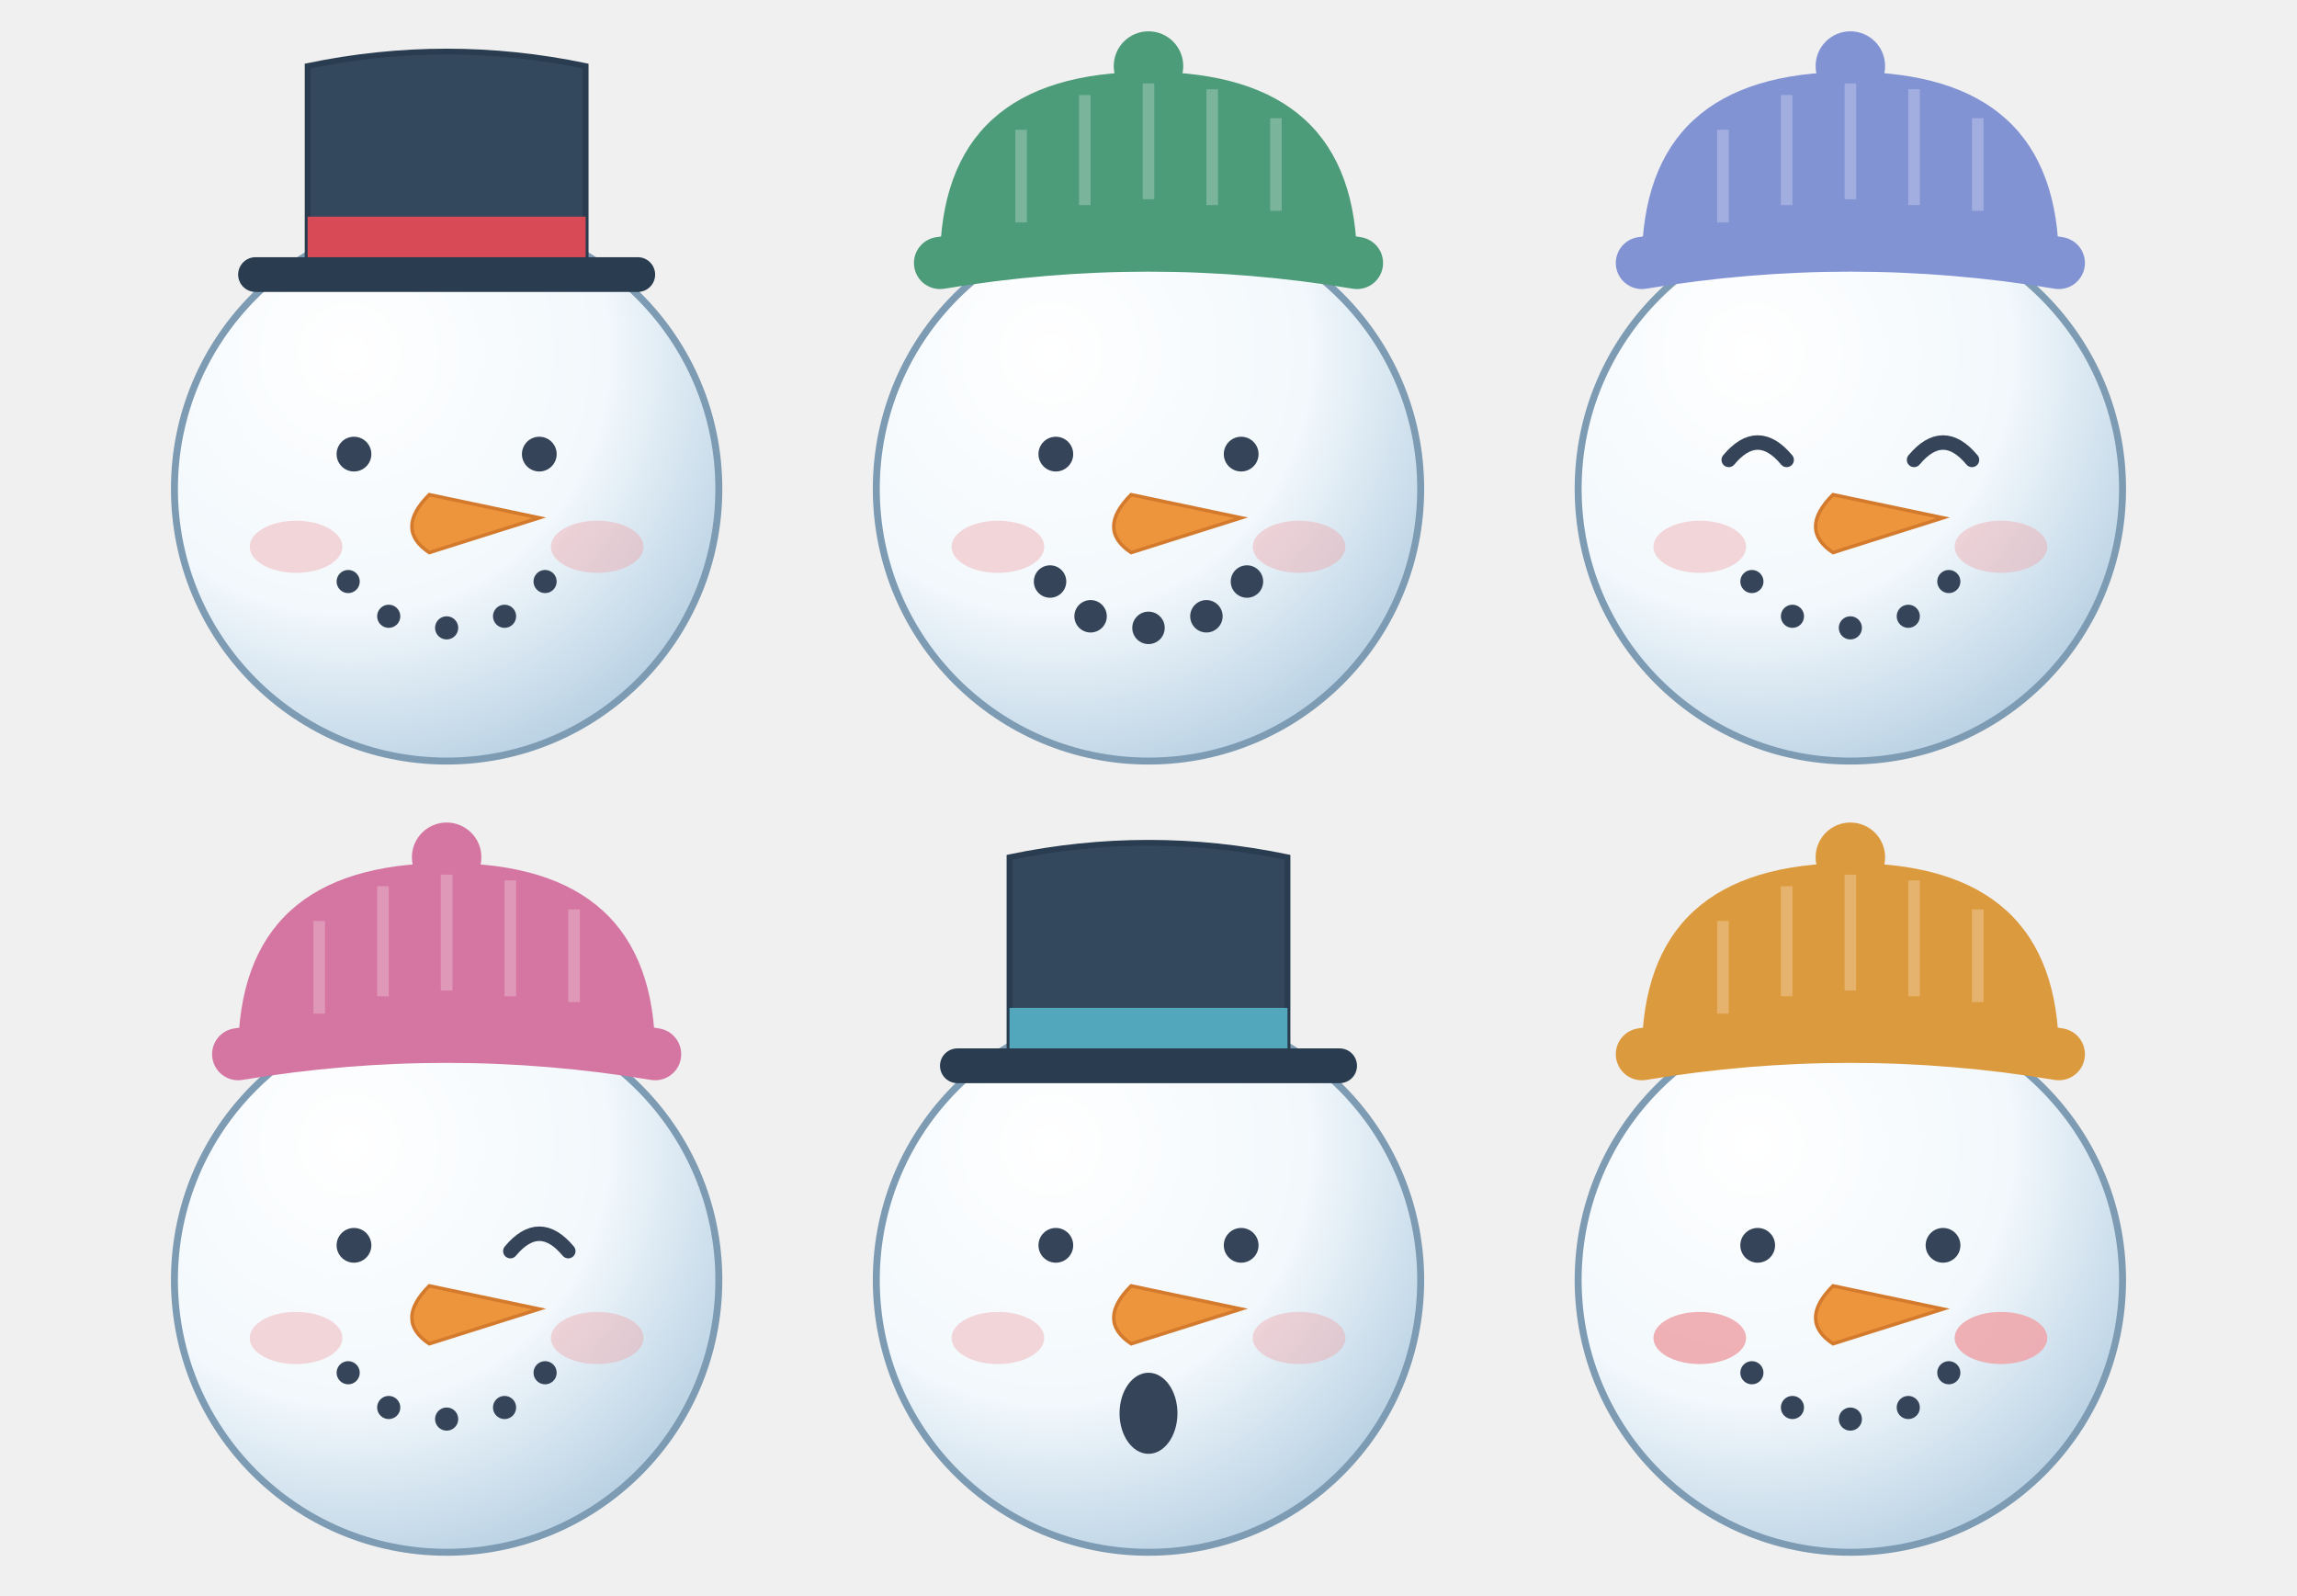
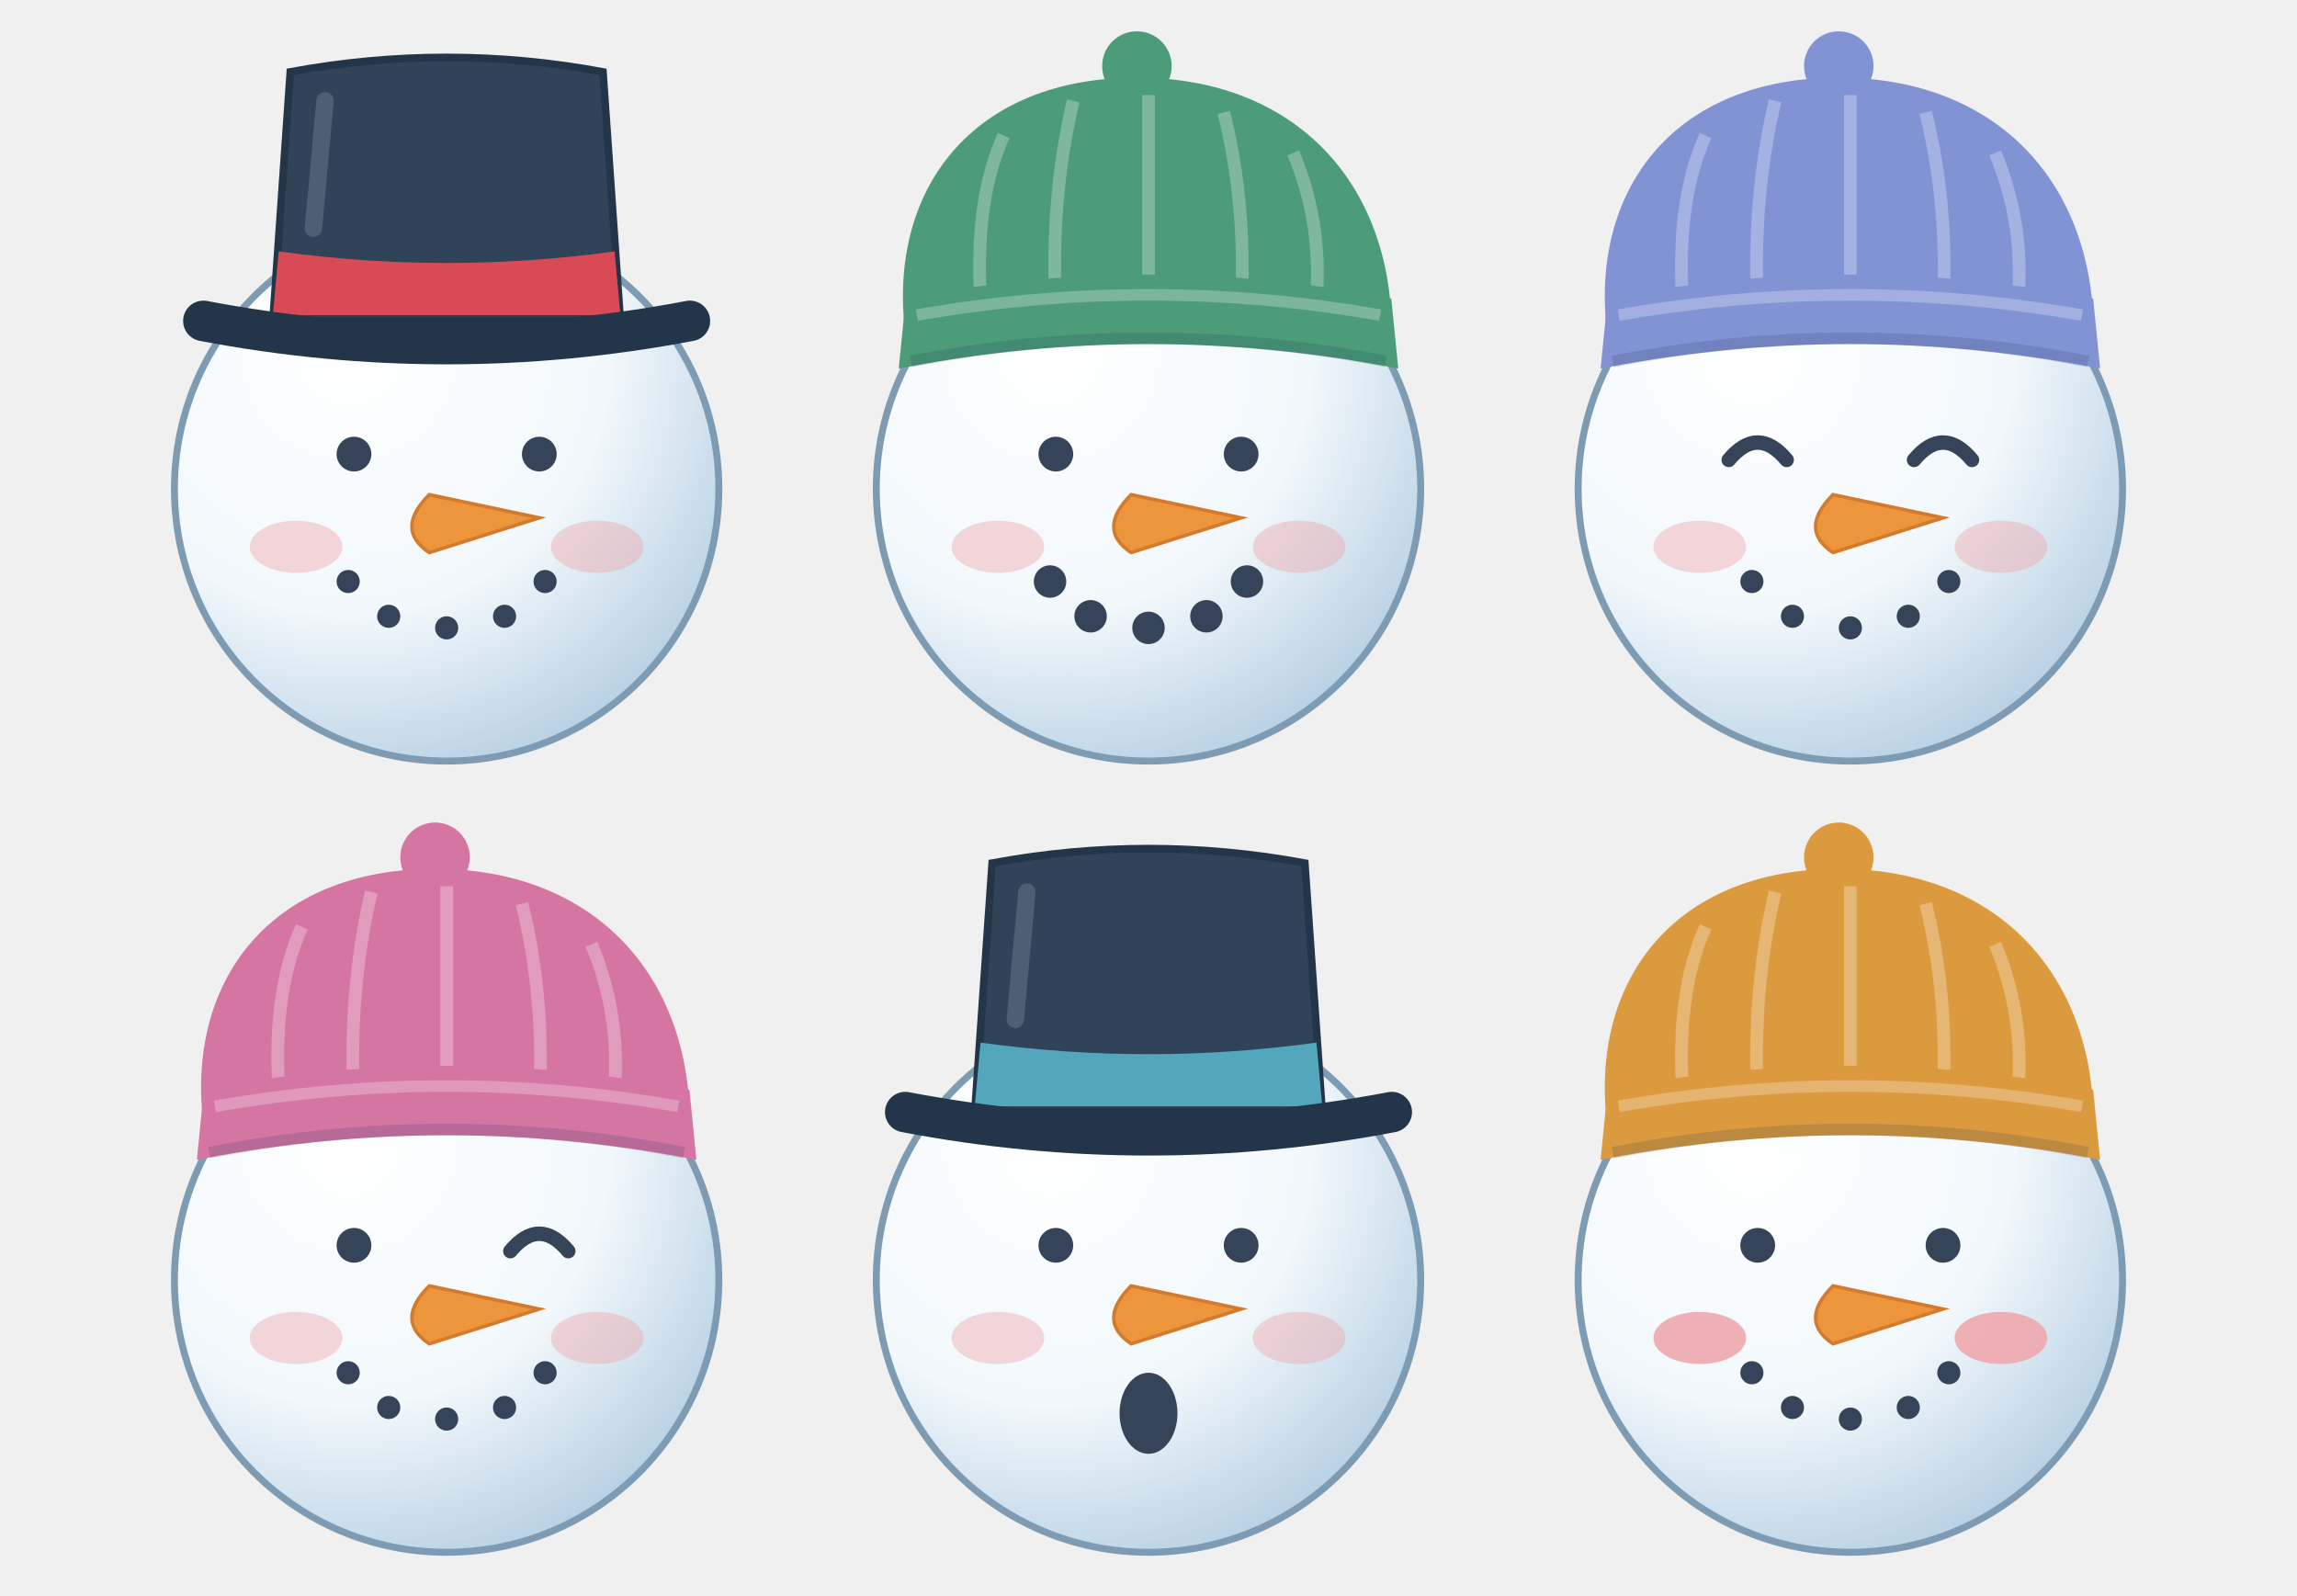
<svg xmlns="http://www.w3.org/2000/svg" viewBox="0 0 360 250">
  <svg x="20" y="4" width="100" height="118" class="christmas-art-svg" viewBox="0 -30 100 130" aria-hidden="true">
    <defs>
      <clipPath id="christmas-art-1-sweep">
        <path class="christmas-sweep" d="M-40-40H140V140H-40Z" />
      </clipPath>
    </defs>
    <g class="christmas-base" opacity=".27">
      <defs>
        <radialGradient id="christmas-art-1-base-snow" cx=".32" cy=".25" r=".8">
          <stop stop-color="#fff" />
          <stop offset=".6" stop-color="#f2f8fc" />
          <stop offset="1" stop-color="#bad2e4" />
        </radialGradient>
        <clipPath id="christmas-art-1-base-head">
          <path d="M50 3a47 47 0 1 1-.001 0Z" />
        </clipPath>
      </defs>
      <path d="M50 3a47 47 0 1 1-.001 0Z" fill="url(#christmas-art-1-base-snow)" />
      <g clip-path="url(#christmas-art-1-base-head)">
        <ellipse cx="24" cy="60" rx="8" ry="4.5" fill="#eea8ad" opacity=".45" />
        <ellipse cx="76" cy="60" rx="8" ry="4.5" fill="#eea8ad" opacity=".45" />
        <circle cx="34" cy="44" r="3" fill="#354458" />
        <circle cx="66" cy="44" r="3" fill="#354458" />
        <path d="M47 51Q41 57 47 61L66 55Z" fill="#ed953d" stroke="#d47a2d" stroke-width=".6" />
        <circle cx="33" cy="66" r="2" fill="#354458" />
        <circle cx="40" cy="72" r="2" fill="#354458" />
        <circle cx="50" cy="74" r="2" fill="#354458" />
        <circle cx="60" cy="72" r="2" fill="#354458" />
        <circle cx="67" cy="66" r="2" fill="#354458" />
      </g>
    </g>
    <g clip-path="url(#christmas-art-1-sweep)">
      <defs>
        <radialGradient id="christmas-art-1-snow" cx=".32" cy=".25" r=".8">
          <stop stop-color="#fff" />
          <stop offset=".6" stop-color="#f2f8fc" />
          <stop offset="1" stop-color="#bad2e4" />
        </radialGradient>
        <clipPath id="christmas-art-1-head">
          <path d="M50 3a47 47 0 1 1-.001 0Z" />
        </clipPath>
      </defs>
      <path d="M50 3a47 47 0 1 1-.001 0Z" fill="url(#christmas-art-1-snow)" />
      <g clip-path="url(#christmas-art-1-head)">
        <ellipse cx="24" cy="60" rx="8" ry="4.5" fill="#eea8ad" opacity=".45" />
        <ellipse cx="76" cy="60" rx="8" ry="4.5" fill="#eea8ad" opacity=".45" />
        <circle cx="34" cy="44" r="3" fill="#354458" />
        <circle cx="66" cy="44" r="3" fill="#354458" />
        <path d="M47 51Q41 57 47 61L66 55Z" fill="#ed953d" stroke="#d47a2d" stroke-width=".6" />
        <circle cx="33" cy="66" r="2" fill="#354458" />
        <circle cx="40" cy="72" r="2" fill="#354458" />
        <circle cx="50" cy="74" r="2" fill="#354458" />
        <circle cx="60" cy="72" r="2" fill="#354458" />
        <circle cx="67" cy="66" r="2" fill="#354458" />
      </g>
    </g>
    <path class="christmas-outline" d="M50 3a47 47 0 1 1-.001 0Z" fill="none" stroke="#7d9bb3" stroke-width="1.2" />
    <g class="snowman-hat">
-       <path d="M26 12V-23q24-5 48 0v35" fill="#34485d" stroke="#293c50" stroke-width="1" />
-       <path d="M26 3h48v9H26" fill="#d84b56" />
-       <path d="M17 13h66" stroke="#293c50" stroke-width="6" stroke-linecap="round" />
+       <path d="M20 21L23-22Q50-27 77-22L80 21Z" fill="#304358" stroke="#233549" stroke-width="1.3" />
+       <path d="M21 9Q50 13 79 9L80 20H20Z" fill="#d84b56" />
+       <path d="M8 21Q50 29 92 21" fill="none" stroke="#233549" stroke-width="7" stroke-linecap="round" />
+       <path d="M29-17L27 5" stroke="#6f8295" stroke-width="3" stroke-linecap="round" opacity=".45" />
    </g>
  </svg>
  <svg x="130" y="4" width="100" height="118" class="christmas-art-svg" viewBox="0 -30 100 130" aria-hidden="true">
    <defs>
      <clipPath id="christmas-art-2-sweep">
        <path class="christmas-sweep" d="M-40-40H140V140H-40Z" />
      </clipPath>
    </defs>
    <g class="christmas-base" opacity=".27">
      <defs>
        <radialGradient id="christmas-art-2-base-snow" cx=".32" cy=".25" r=".8">
          <stop stop-color="#fff" />
          <stop offset=".6" stop-color="#f2f8fc" />
          <stop offset="1" stop-color="#bad2e4" />
        </radialGradient>
        <clipPath id="christmas-art-2-base-head">
          <path d="M50 3a47 47 0 1 1-.001 0Z" />
        </clipPath>
      </defs>
      <path d="M50 3a47 47 0 1 1-.001 0Z" fill="url(#christmas-art-2-base-snow)" />
      <g clip-path="url(#christmas-art-2-base-head)">
        <ellipse cx="24" cy="60" rx="8" ry="4.5" fill="#eea8ad" opacity=".45" />
        <ellipse cx="76" cy="60" rx="8" ry="4.5" fill="#eea8ad" opacity=".45" />
        <circle cx="34" cy="44" r="3" fill="#354458" />
        <circle cx="66" cy="44" r="3" fill="#354458" />
        <path d="M47 51Q41 57 47 61L66 55Z" fill="#ed953d" stroke="#d47a2d" stroke-width=".6" />
        <circle cx="33" cy="66" r="2.8" fill="#354458" />
        <circle cx="40" cy="72" r="2.8" fill="#354458" />
        <circle cx="50" cy="74" r="2.8" fill="#354458" />
        <circle cx="60" cy="72" r="2.8" fill="#354458" />
        <circle cx="67" cy="66" r="2.8" fill="#354458" />
      </g>
    </g>
    <g clip-path="url(#christmas-art-2-sweep)">
      <defs>
        <radialGradient id="christmas-art-2-snow" cx=".32" cy=".25" r=".8">
          <stop stop-color="#fff" />
          <stop offset=".6" stop-color="#f2f8fc" />
          <stop offset="1" stop-color="#bad2e4" />
        </radialGradient>
        <clipPath id="christmas-art-2-head">
          <path d="M50 3a47 47 0 1 1-.001 0Z" />
        </clipPath>
      </defs>
      <path d="M50 3a47 47 0 1 1-.001 0Z" fill="url(#christmas-art-2-snow)" />
      <g clip-path="url(#christmas-art-2-head)">
        <ellipse cx="24" cy="60" rx="8" ry="4.5" fill="#eea8ad" opacity=".45" />
        <ellipse cx="76" cy="60" rx="8" ry="4.5" fill="#eea8ad" opacity=".45" />
        <circle cx="34" cy="44" r="3" fill="#354458" />
        <circle cx="66" cy="44" r="3" fill="#354458" />
        <path d="M47 51Q41 57 47 61L66 55Z" fill="#ed953d" stroke="#d47a2d" stroke-width=".6" />
        <circle cx="33" cy="66" r="2.8" fill="#354458" />
        <circle cx="40" cy="72" r="2.8" fill="#354458" />
        <circle cx="50" cy="74" r="2.8" fill="#354458" />
        <circle cx="60" cy="72" r="2.8" fill="#354458" />
        <circle cx="67" cy="66" r="2.8" fill="#354458" />
      </g>
    </g>
    <path class="christmas-outline" d="M50 3a47 47 0 1 1-.001 0Z" fill="none" stroke="#7d9bb3" stroke-width="1.2" />
    <g class="snowman-hat">
-       <path d="M14 11Q14-22 50-22Q86-22 86 11Z" fill="#4c9b79" />
-       <circle cx="50" cy="-23" r="6" fill="#4c9b79" />
-       <path d="M14 11q36-6 72 0" fill="none" stroke="#4c9b79" stroke-width="9" stroke-linecap="round" />
-       <path d="M28-12v16m11-22v19m11-21v20m11-19v20m11-15v16" stroke="#fff" stroke-opacity=".25" stroke-width="2" />
+       <path d="M9 23C6-1 20-20 48-20C75-20 91-2 91 23Z" fill="#4c9b79" stroke="#4c9b79" stroke-width="2" />
+       <circle cx="48" cy="-23" r="6" fill="#4c9b79" />
+       <path d="M25-11Q20 0 21 17M37-17Q33 0 34 19M50-18V20M63-15Q67 1 66 19M75-8Q80 4 79 17" fill="none" stroke="#fff" stroke-opacity=".28" stroke-width="2.2" />
+       <path d="M9 18Q50 10 91 18L92 28Q50 20 8 28Z" fill="#4c9b79" stroke="#4c9b79" stroke-width="2" />
+       <path d="M10 20Q50 13 90 20" fill="none" stroke="#fff" stroke-opacity=".26" stroke-width="2" />
+       <path d="M9 28Q50 20 91 28" fill="none" stroke="#142c4b" stroke-opacity=".16" stroke-width="2" />
    </g>
  </svg>
  <svg x="240" y="4" width="100" height="118" class="christmas-art-svg" viewBox="0 -30 100 130" aria-hidden="true">
    <defs>
      <clipPath id="christmas-art-3-sweep">
        <path class="christmas-sweep" d="M-40-40H140V140H-40Z" />
      </clipPath>
    </defs>
    <g class="christmas-base" opacity=".27">
      <defs>
        <radialGradient id="christmas-art-3-base-snow" cx=".32" cy=".25" r=".8">
          <stop stop-color="#fff" />
          <stop offset=".6" stop-color="#f2f8fc" />
          <stop offset="1" stop-color="#bad2e4" />
        </radialGradient>
        <clipPath id="christmas-art-3-base-head">
          <path d="M50 3a47 47 0 1 1-.001 0Z" />
        </clipPath>
      </defs>
      <path d="M50 3a47 47 0 1 1-.001 0Z" fill="url(#christmas-art-3-base-snow)" />
      <g clip-path="url(#christmas-art-3-base-head)">
        <ellipse cx="24" cy="60" rx="8" ry="4.5" fill="#eea8ad" opacity=".45" />
        <ellipse cx="76" cy="60" rx="8" ry="4.5" fill="#eea8ad" opacity=".45" />
        <path d="M29 45q5-6 10 0m22 0q5-6 10 0" fill="none" stroke="#354458" stroke-width="2.5" stroke-linecap="round" />
        <path d="M47 51Q41 57 47 61L66 55Z" fill="#ed953d" stroke="#d47a2d" stroke-width=".6" />
        <circle cx="33" cy="66" r="2" fill="#354458" />
        <circle cx="40" cy="72" r="2" fill="#354458" />
        <circle cx="50" cy="74" r="2" fill="#354458" />
        <circle cx="60" cy="72" r="2" fill="#354458" />
        <circle cx="67" cy="66" r="2" fill="#354458" />
      </g>
    </g>
    <g clip-path="url(#christmas-art-3-sweep)">
      <defs>
        <radialGradient id="christmas-art-3-snow" cx=".32" cy=".25" r=".8">
          <stop stop-color="#fff" />
          <stop offset=".6" stop-color="#f2f8fc" />
          <stop offset="1" stop-color="#bad2e4" />
        </radialGradient>
        <clipPath id="christmas-art-3-head">
          <path d="M50 3a47 47 0 1 1-.001 0Z" />
        </clipPath>
      </defs>
      <path d="M50 3a47 47 0 1 1-.001 0Z" fill="url(#christmas-art-3-snow)" />
      <g clip-path="url(#christmas-art-3-head)">
        <ellipse cx="24" cy="60" rx="8" ry="4.5" fill="#eea8ad" opacity=".45" />
        <ellipse cx="76" cy="60" rx="8" ry="4.5" fill="#eea8ad" opacity=".45" />
        <path d="M29 45q5-6 10 0m22 0q5-6 10 0" fill="none" stroke="#354458" stroke-width="2.5" stroke-linecap="round" />
        <path d="M47 51Q41 57 47 61L66 55Z" fill="#ed953d" stroke="#d47a2d" stroke-width=".6" />
        <circle cx="33" cy="66" r="2" fill="#354458" />
        <circle cx="40" cy="72" r="2" fill="#354458" />
        <circle cx="50" cy="74" r="2" fill="#354458" />
        <circle cx="60" cy="72" r="2" fill="#354458" />
        <circle cx="67" cy="66" r="2" fill="#354458" />
      </g>
    </g>
    <path class="christmas-outline" d="M50 3a47 47 0 1 1-.001 0Z" fill="none" stroke="#7d9bb3" stroke-width="1.2" />
    <g class="snowman-hat">
-       <path d="M14 11Q14-22 50-22Q86-22 86 11Z" fill="#8293d4" />
-       <circle cx="50" cy="-23" r="6" fill="#8293d4" />
-       <path d="M14 11q36-6 72 0" fill="none" stroke="#8293d4" stroke-width="9" stroke-linecap="round" />
-       <path d="M28-12v16m11-22v19m11-21v20m11-19v20m11-15v16" stroke="#fff" stroke-opacity=".25" stroke-width="2" />
+       <path d="M9 23C6-1 20-20 48-20C75-20 91-2 91 23Z" fill="#8293d4" stroke="#8293d4" stroke-width="2" />
+       <circle cx="48" cy="-23" r="6" fill="#8293d4" />
+       <path d="M25-11Q20 0 21 17M37-17Q33 0 34 19M50-18V20M63-15Q67 1 66 19M75-8Q80 4 79 17" fill="none" stroke="#fff" stroke-opacity=".28" stroke-width="2.2" />
+       <path d="M9 18Q50 10 91 18L92 28Q50 20 8 28Z" fill="#8293d4" stroke="#8293d4" stroke-width="2" />
+       <path d="M10 20Q50 13 90 20" fill="none" stroke="#fff" stroke-opacity=".26" stroke-width="2" />
+       <path d="M9 28Q50 20 91 28" fill="none" stroke="#142c4b" stroke-opacity=".16" stroke-width="2" />
    </g>
  </svg>
  <svg x="20" y="128" width="100" height="118" class="christmas-art-svg" viewBox="0 -30 100 130" aria-hidden="true">
    <defs>
      <clipPath id="christmas-art-4-sweep">
        <path class="christmas-sweep" d="M-40-40H140V140H-40Z" />
      </clipPath>
    </defs>
    <g class="christmas-base" opacity=".27">
      <defs>
        <radialGradient id="christmas-art-4-base-snow" cx=".32" cy=".25" r=".8">
          <stop stop-color="#fff" />
          <stop offset=".6" stop-color="#f2f8fc" />
          <stop offset="1" stop-color="#bad2e4" />
        </radialGradient>
        <clipPath id="christmas-art-4-base-head">
          <path d="M50 3a47 47 0 1 1-.001 0Z" />
        </clipPath>
      </defs>
      <path d="M50 3a47 47 0 1 1-.001 0Z" fill="url(#christmas-art-4-base-snow)" />
      <g clip-path="url(#christmas-art-4-base-head)">
        <ellipse cx="24" cy="60" rx="8" ry="4.5" fill="#eea8ad" opacity=".45" />
        <ellipse cx="76" cy="60" rx="8" ry="4.5" fill="#eea8ad" opacity=".45" />
        <circle cx="34" cy="44" r="3" fill="#354458" />
        <path d="M61 45q5-6 10 0" fill="none" stroke="#354458" stroke-width="2.5" stroke-linecap="round" />
        <path d="M47 51Q41 57 47 61L66 55Z" fill="#ed953d" stroke="#d47a2d" stroke-width=".6" />
        <circle cx="33" cy="66" r="2" fill="#354458" />
        <circle cx="40" cy="72" r="2" fill="#354458" />
        <circle cx="50" cy="74" r="2" fill="#354458" />
        <circle cx="60" cy="72" r="2" fill="#354458" />
        <circle cx="67" cy="66" r="2" fill="#354458" />
      </g>
    </g>
    <g clip-path="url(#christmas-art-4-sweep)">
      <defs>
        <radialGradient id="christmas-art-4-snow" cx=".32" cy=".25" r=".8">
          <stop stop-color="#fff" />
          <stop offset=".6" stop-color="#f2f8fc" />
          <stop offset="1" stop-color="#bad2e4" />
        </radialGradient>
        <clipPath id="christmas-art-4-head">
          <path d="M50 3a47 47 0 1 1-.001 0Z" />
        </clipPath>
      </defs>
      <path d="M50 3a47 47 0 1 1-.001 0Z" fill="url(#christmas-art-4-snow)" />
      <g clip-path="url(#christmas-art-4-head)">
        <ellipse cx="24" cy="60" rx="8" ry="4.5" fill="#eea8ad" opacity=".45" />
        <ellipse cx="76" cy="60" rx="8" ry="4.5" fill="#eea8ad" opacity=".45" />
        <circle cx="34" cy="44" r="3" fill="#354458" />
        <path d="M61 45q5-6 10 0" fill="none" stroke="#354458" stroke-width="2.5" stroke-linecap="round" />
        <path d="M47 51Q41 57 47 61L66 55Z" fill="#ed953d" stroke="#d47a2d" stroke-width=".6" />
        <circle cx="33" cy="66" r="2" fill="#354458" />
        <circle cx="40" cy="72" r="2" fill="#354458" />
        <circle cx="50" cy="74" r="2" fill="#354458" />
        <circle cx="60" cy="72" r="2" fill="#354458" />
        <circle cx="67" cy="66" r="2" fill="#354458" />
      </g>
    </g>
    <path class="christmas-outline" d="M50 3a47 47 0 1 1-.001 0Z" fill="none" stroke="#7d9bb3" stroke-width="1.2" />
    <g class="snowman-hat">
-       <path d="M14 11Q14-22 50-22Q86-22 86 11Z" fill="#d576a2" />
-       <circle cx="50" cy="-23" r="6" fill="#d576a2" />
-       <path d="M14 11q36-6 72 0" fill="none" stroke="#d576a2" stroke-width="9" stroke-linecap="round" />
-       <path d="M28-12v16m11-22v19m11-21v20m11-19v20m11-15v16" stroke="#fff" stroke-opacity=".25" stroke-width="2" />
+       <path d="M9 23C6-1 20-20 48-20C75-20 91-2 91 23Z" fill="#d576a2" stroke="#d576a2" stroke-width="2" />
+       <circle cx="48" cy="-23" r="6" fill="#d576a2" />
+       <path d="M25-11Q20 0 21 17M37-17Q33 0 34 19M50-18V20M63-15Q67 1 66 19M75-8Q80 4 79 17" fill="none" stroke="#fff" stroke-opacity=".28" stroke-width="2.2" />
+       <path d="M9 18Q50 10 91 18L92 28Q50 20 8 28Z" fill="#d576a2" stroke="#d576a2" stroke-width="2" />
+       <path d="M10 20Q50 13 90 20" fill="none" stroke="#fff" stroke-opacity=".26" stroke-width="2" />
+       <path d="M9 28Q50 20 91 28" fill="none" stroke="#142c4b" stroke-opacity=".16" stroke-width="2" />
    </g>
  </svg>
  <svg x="130" y="128" width="100" height="118" class="christmas-art-svg" viewBox="0 -30 100 130" aria-hidden="true">
    <defs>
      <clipPath id="christmas-art-5-sweep">
        <path class="christmas-sweep" d="M-40-40H140V140H-40Z" />
      </clipPath>
    </defs>
    <g class="christmas-base" opacity=".27">
      <defs>
        <radialGradient id="christmas-art-5-base-snow" cx=".32" cy=".25" r=".8">
          <stop stop-color="#fff" />
          <stop offset=".6" stop-color="#f2f8fc" />
          <stop offset="1" stop-color="#bad2e4" />
        </radialGradient>
        <clipPath id="christmas-art-5-base-head">
          <path d="M50 3a47 47 0 1 1-.001 0Z" />
        </clipPath>
      </defs>
      <path d="M50 3a47 47 0 1 1-.001 0Z" fill="url(#christmas-art-5-base-snow)" />
      <g clip-path="url(#christmas-art-5-base-head)">
        <ellipse cx="24" cy="60" rx="8" ry="4.5" fill="#eea8ad" opacity=".45" />
        <ellipse cx="76" cy="60" rx="8" ry="4.5" fill="#eea8ad" opacity=".45" />
        <circle cx="34" cy="44" r="3" fill="#354458" />
        <circle cx="66" cy="44" r="3" fill="#354458" />
        <path d="M47 51Q41 57 47 61L66 55Z" fill="#ed953d" stroke="#d47a2d" stroke-width=".6" />
        <ellipse cx="50" cy="73" rx="5" ry="7" fill="#354458" />
      </g>
    </g>
    <g clip-path="url(#christmas-art-5-sweep)">
      <defs>
        <radialGradient id="christmas-art-5-snow" cx=".32" cy=".25" r=".8">
          <stop stop-color="#fff" />
          <stop offset=".6" stop-color="#f2f8fc" />
          <stop offset="1" stop-color="#bad2e4" />
        </radialGradient>
        <clipPath id="christmas-art-5-head">
          <path d="M50 3a47 47 0 1 1-.001 0Z" />
        </clipPath>
      </defs>
      <path d="M50 3a47 47 0 1 1-.001 0Z" fill="url(#christmas-art-5-snow)" />
      <g clip-path="url(#christmas-art-5-head)">
        <ellipse cx="24" cy="60" rx="8" ry="4.5" fill="#eea8ad" opacity=".45" />
        <ellipse cx="76" cy="60" rx="8" ry="4.5" fill="#eea8ad" opacity=".45" />
        <circle cx="34" cy="44" r="3" fill="#354458" />
        <circle cx="66" cy="44" r="3" fill="#354458" />
        <path d="M47 51Q41 57 47 61L66 55Z" fill="#ed953d" stroke="#d47a2d" stroke-width=".6" />
        <ellipse cx="50" cy="73" rx="5" ry="7" fill="#354458" />
      </g>
    </g>
    <path class="christmas-outline" d="M50 3a47 47 0 1 1-.001 0Z" fill="none" stroke="#7d9bb3" stroke-width="1.2" />
    <g class="snowman-hat">
-       <path d="M26 12V-23q24-5 48 0v35" fill="#34485d" stroke="#293c50" stroke-width="1" />
-       <path d="M26 3h48v9H26" fill="#52a7bc" />
-       <path d="M17 13h66" stroke="#293c50" stroke-width="6" stroke-linecap="round" />
+       <path d="M20 21L23-22Q50-27 77-22L80 21Z" fill="#304358" stroke="#233549" stroke-width="1.3" />
+       <path d="M21 9Q50 13 79 9L80 20H20Z" fill="#52a7bc" />
+       <path d="M8 21Q50 29 92 21" fill="none" stroke="#233549" stroke-width="7" stroke-linecap="round" />
+       <path d="M29-17L27 5" stroke="#6f8295" stroke-width="3" stroke-linecap="round" opacity=".45" />
    </g>
  </svg>
  <svg x="240" y="128" width="100" height="118" class="christmas-art-svg" viewBox="0 -30 100 130" aria-hidden="true">
    <defs>
      <clipPath id="christmas-art-6-sweep">
        <path class="christmas-sweep" d="M-40-40H140V140H-40Z" />
      </clipPath>
    </defs>
    <g class="christmas-base" opacity=".27">
      <defs>
        <radialGradient id="christmas-art-6-base-snow" cx=".32" cy=".25" r=".8">
          <stop stop-color="#fff" />
          <stop offset=".6" stop-color="#f2f8fc" />
          <stop offset="1" stop-color="#bad2e4" />
        </radialGradient>
        <clipPath id="christmas-art-6-base-head">
          <path d="M50 3a47 47 0 1 1-.001 0Z" />
        </clipPath>
      </defs>
      <path d="M50 3a47 47 0 1 1-.001 0Z" fill="url(#christmas-art-6-base-snow)" />
      <g clip-path="url(#christmas-art-6-base-head)">
        <ellipse cx="24" cy="60" rx="8" ry="4.5" fill="#eea8ad" opacity=".9" />
        <ellipse cx="76" cy="60" rx="8" ry="4.5" fill="#eea8ad" opacity=".9" />
        <circle cx="34" cy="44" r="3" fill="#354458" />
        <circle cx="66" cy="44" r="3" fill="#354458" />
        <path d="M47 51Q41 57 47 61L66 55Z" fill="#ed953d" stroke="#d47a2d" stroke-width=".6" />
        <circle cx="33" cy="66" r="2" fill="#354458" />
        <circle cx="40" cy="72" r="2" fill="#354458" />
        <circle cx="50" cy="74" r="2" fill="#354458" />
        <circle cx="60" cy="72" r="2" fill="#354458" />
        <circle cx="67" cy="66" r="2" fill="#354458" />
      </g>
    </g>
    <g clip-path="url(#christmas-art-6-sweep)">
      <defs>
        <radialGradient id="christmas-art-6-snow" cx=".32" cy=".25" r=".8">
          <stop stop-color="#fff" />
          <stop offset=".6" stop-color="#f2f8fc" />
          <stop offset="1" stop-color="#bad2e4" />
        </radialGradient>
        <clipPath id="christmas-art-6-head">
          <path d="M50 3a47 47 0 1 1-.001 0Z" />
        </clipPath>
      </defs>
      <path d="M50 3a47 47 0 1 1-.001 0Z" fill="url(#christmas-art-6-snow)" />
      <g clip-path="url(#christmas-art-6-head)">
        <ellipse cx="24" cy="60" rx="8" ry="4.5" fill="#eea8ad" opacity=".9" />
        <ellipse cx="76" cy="60" rx="8" ry="4.5" fill="#eea8ad" opacity=".9" />
        <circle cx="34" cy="44" r="3" fill="#354458" />
        <circle cx="66" cy="44" r="3" fill="#354458" />
        <path d="M47 51Q41 57 47 61L66 55Z" fill="#ed953d" stroke="#d47a2d" stroke-width=".6" />
        <circle cx="33" cy="66" r="2" fill="#354458" />
        <circle cx="40" cy="72" r="2" fill="#354458" />
        <circle cx="50" cy="74" r="2" fill="#354458" />
        <circle cx="60" cy="72" r="2" fill="#354458" />
        <circle cx="67" cy="66" r="2" fill="#354458" />
      </g>
    </g>
    <path class="christmas-outline" d="M50 3a47 47 0 1 1-.001 0Z" fill="none" stroke="#7d9bb3" stroke-width="1.2" />
    <g class="snowman-hat">
-       <path d="M14 11Q14-22 50-22Q86-22 86 11Z" fill="#dc9a3e" />
-       <circle cx="50" cy="-23" r="6" fill="#dc9a3e" />
-       <path d="M14 11q36-6 72 0" fill="none" stroke="#dc9a3e" stroke-width="9" stroke-linecap="round" />
-       <path d="M28-12v16m11-22v19m11-21v20m11-19v20m11-15v16" stroke="#fff" stroke-opacity=".25" stroke-width="2" />
+       <path d="M9 23C6-1 20-20 48-20C75-20 91-2 91 23Z" fill="#dc9a3e" stroke="#dc9a3e" stroke-width="2" />
+       <circle cx="48" cy="-23" r="6" fill="#dc9a3e" />
+       <path d="M25-11Q20 0 21 17M37-17Q33 0 34 19M50-18V20M63-15Q67 1 66 19M75-8Q80 4 79 17" fill="none" stroke="#fff" stroke-opacity=".28" stroke-width="2.2" />
+       <path d="M9 18Q50 10 91 18L92 28Q50 20 8 28Z" fill="#dc9a3e" stroke="#dc9a3e" stroke-width="2" />
+       <path d="M10 20Q50 13 90 20" fill="none" stroke="#fff" stroke-opacity=".26" stroke-width="2" />
+       <path d="M9 28Q50 20 91 28" fill="none" stroke="#142c4b" stroke-opacity=".16" stroke-width="2" />
    </g>
  </svg>
</svg>
